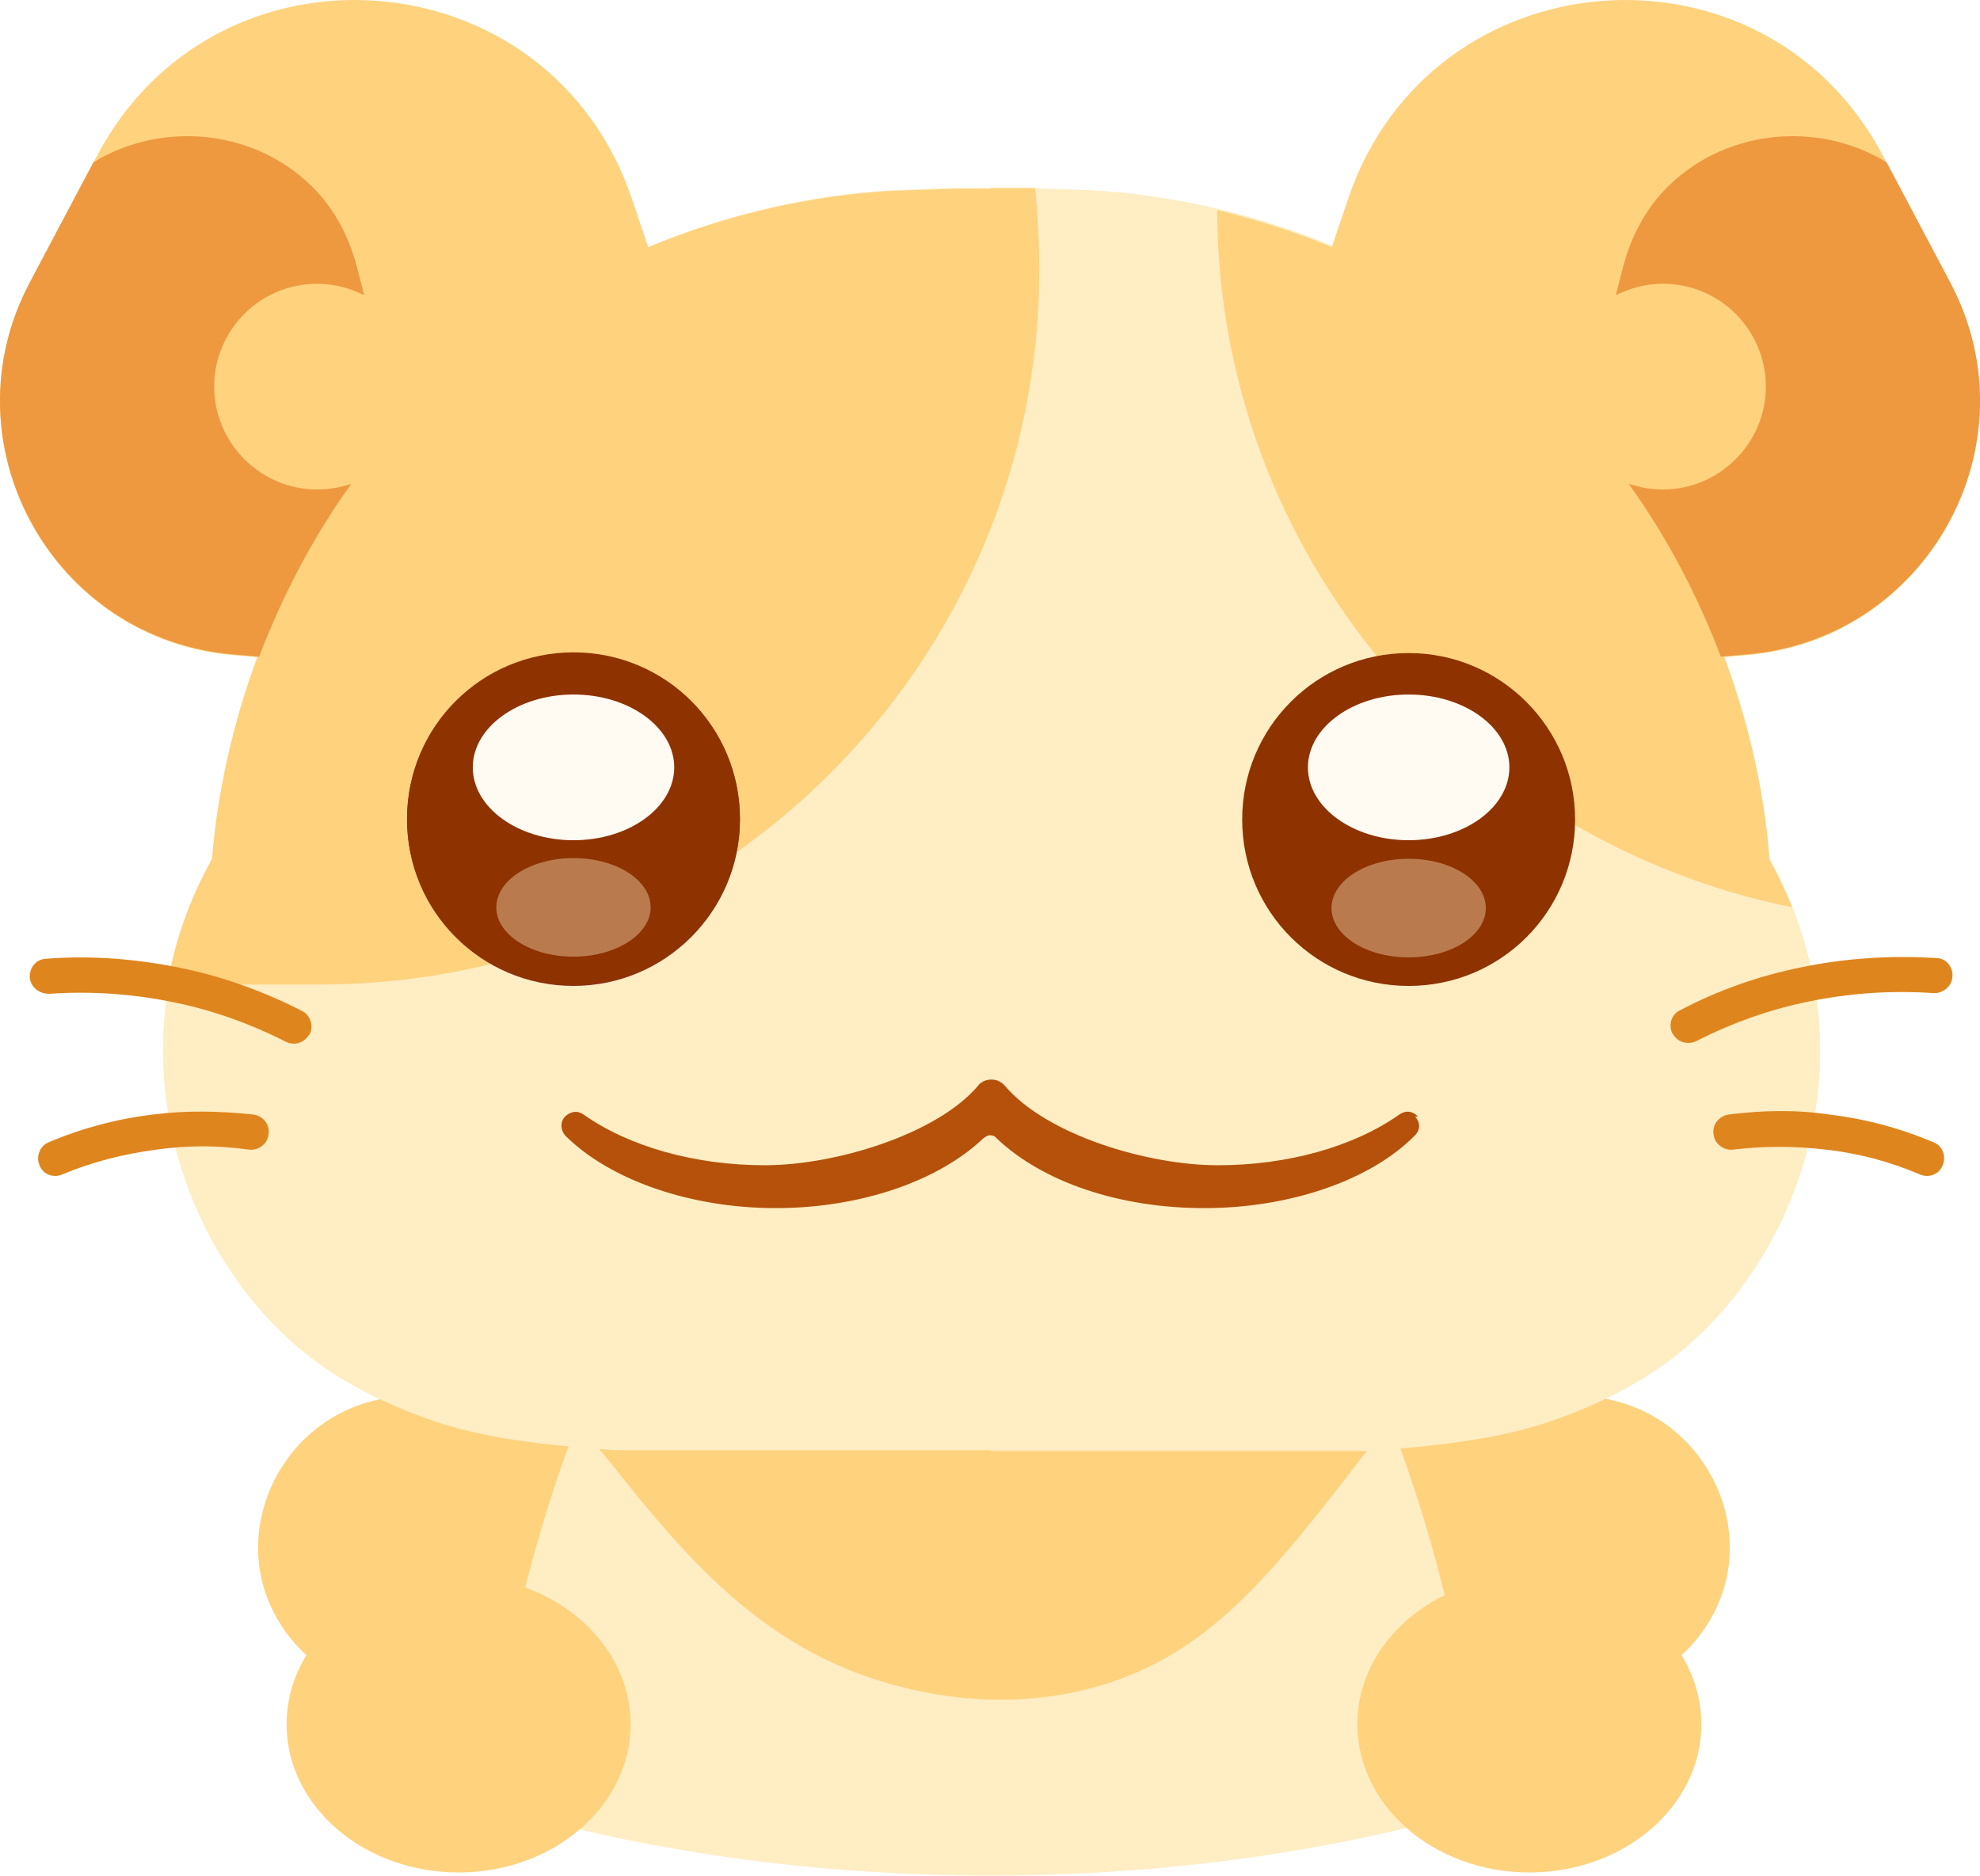
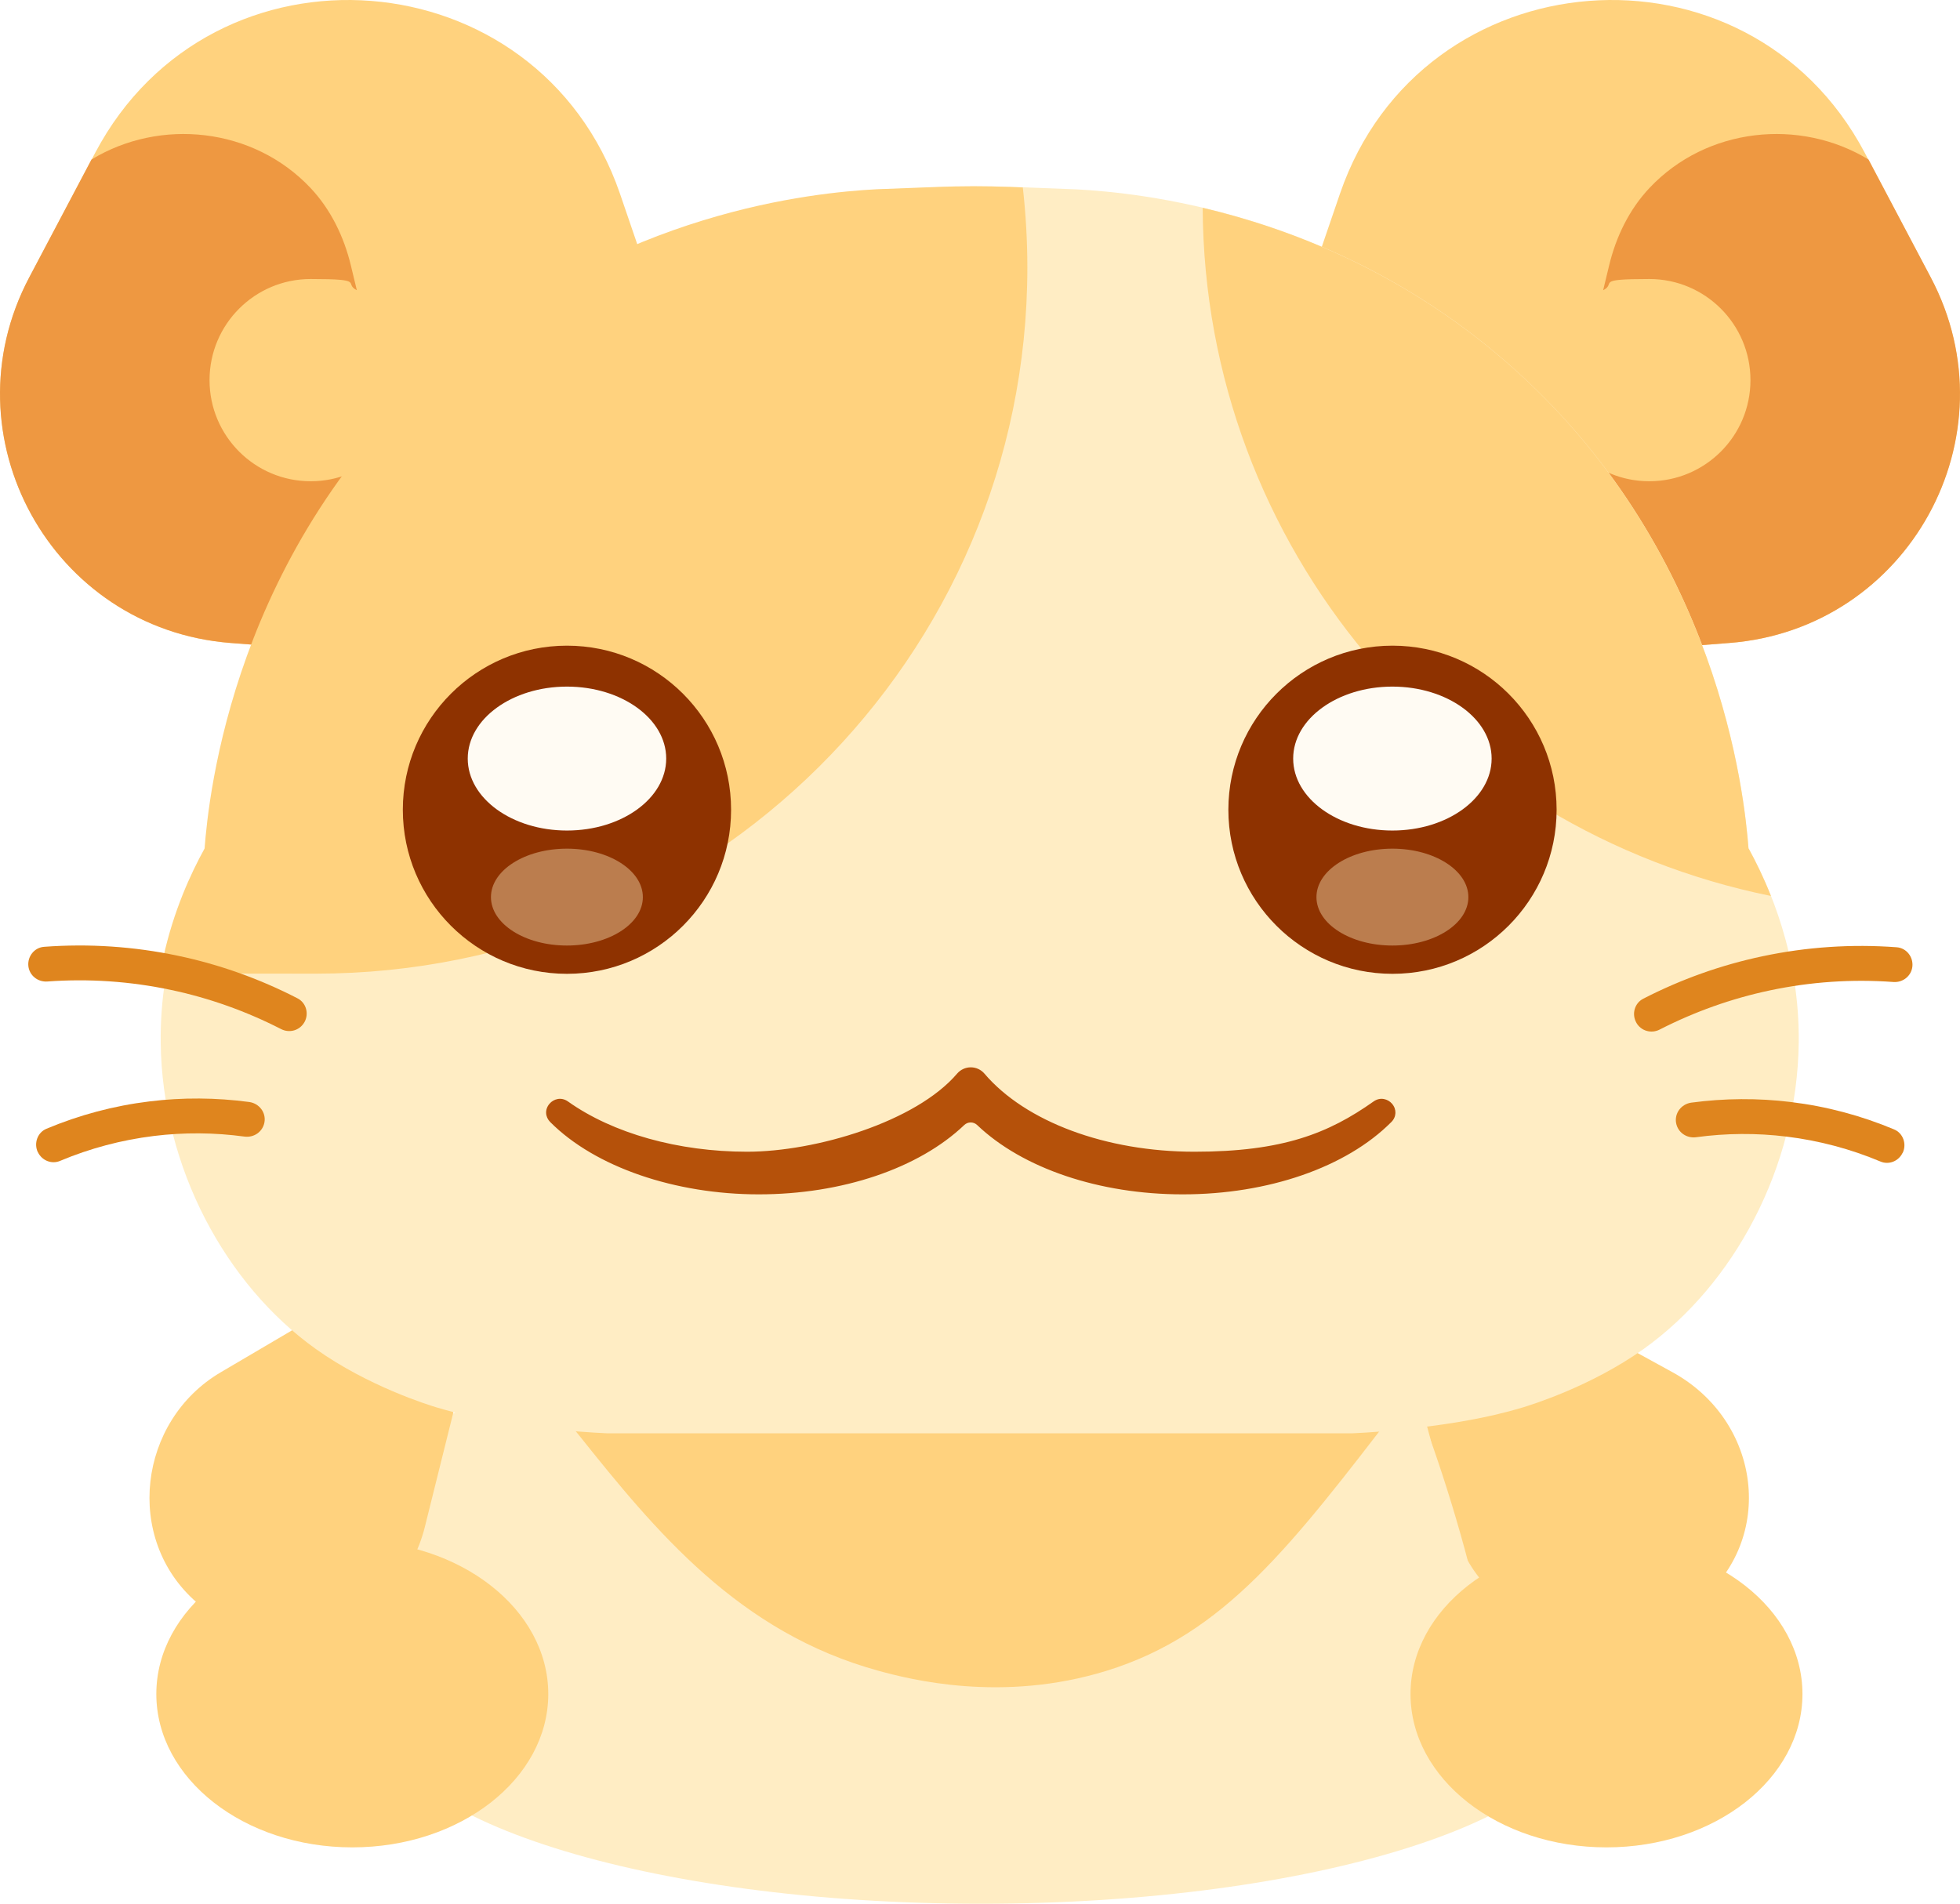
- <svg xmlns="http://www.w3.org/2000/svg" preserveAspectRatio="none" overflow="visible" style="display: block;" width="152" height="144" viewBox="0 0 152 144" fill="none">
-   <g id="Group 400">
-     <path id="Intersect" d="M75.5 115C101.734 115 123 122.387 123 131.5C123 133.244 122.218 134.923 120.773 136.501C107.856 141.247 92.49 144 76 144C58.876 144 42.963 141.031 29.746 135.945C28.609 134.53 28 133.04 28 131.5C28 122.387 49.267 115 75.5 115Z" fill="#FFEDC4" />
-     <g id="Group 399">
-       <path id="Vector" d="M54.593 101.549L28.83 107.508C21.334 109.239 17.387 117.932 21.43 124.539C21.572 124.777 21.719 124.998 21.877 125.223C22.039 125.449 22.198 125.669 22.375 125.87C27.265 131.868 36.678 130.897 40.725 124.28L54.609 101.554L54.593 101.549Z" fill="#FFD27E" />
-       <path id="Vector_2" d="M98.016 101.549L123.779 107.508C131.275 109.239 135.222 117.932 131.179 124.539C131.037 124.777 130.89 124.998 130.732 125.223C130.569 125.449 130.41 125.669 130.234 125.87C125.344 131.868 115.93 130.897 111.883 124.28L98 101.554L98.016 101.549Z" fill="#FFD27E" />
-       <g id="Group 270">
-         <path id="Subtract" d="M106.258 107.916C107.624 111.353 109.543 116.684 111.129 123.395C112.455 129.012 113.572 133.661 114.083 137.838H37.002C37.512 133.66 38.629 129.011 39.956 123.395C41.541 116.69 43.46 111.359 44.826 107.916H106.258Z" fill="#FFEDC4" />
-         <path id="Intersect_2" d="M105.858 105.323C106.502 106.115 107.109 106.925 107.681 107.75C107.066 108.599 106.419 109.469 105.737 110.354C98.023 120.367 93.284 126.678 84.823 129.308C77.298 131.647 70.651 129.923 68.455 129.322C58.415 126.579 52.444 119.304 46.881 112.329C45.677 110.875 44.464 109.399 43.293 107.879C45.366 104.855 47.901 102.072 50.892 99.642C67.639 86.033 92.248 88.576 105.858 105.323Z" fill="#FFD27E" />
-       </g>
-       <ellipse id="Ellipse 147" cx="35.203" cy="132.381" rx="13.203" ry="11.382" fill="#FFD27E" />
-       <ellipse id="Ellipse 148" cx="13.203" cy="11.382" rx="13.203" ry="11.382" transform="matrix(-1 0 0 1 130.609 121)" fill="#FFD27E" />
+ <svg xmlns="http://www.w3.org/2000/svg" preserveAspectRatio="none" overflow="visible" style="display: block;" width="154.404" height="150" viewBox="0 0 154.404 150" fill="none">
+   <g id="Group 367">
+     <ellipse id="Ellipse 152" cx="73.275" cy="121.463" rx="47.5" ry="16.5" fill="#FFEDC4" />
+     <ellipse id="Ellipse 156" cx="77.275" cy="135" rx="47.5" ry="15" fill="#FFEDC4" />
+     <path id="Vector" d="M107.775 94.963L114.537 120.321C116.511 127.712 125.646 131.385 132.442 127.209C132.677 127.067 132.911 126.914 133.146 126.75C133.38 126.58 133.598 126.416 133.809 126.242C139.947 121.245 138.729 111.947 131.756 108.12L107.793 94.963H107.775Z" fill="#FFD27E" />
+     <path id="Vector_2" d="M39.759 94.963L17.394 108.121C10.885 111.947 9.748 121.246 15.477 126.242C15.68 126.423 15.883 126.587 16.096 126.751C16.315 126.915 16.529 127.073 16.753 127.21C23.096 131.386 31.623 127.707 33.465 120.322L39.775 94.963H39.759Z" fill="#FFD27E" />
+     <g id="Group 270">
+       <path id="Subtract" d="M111.068 109.113C112.568 112.888 114.675 118.742 116.416 126.112C117.873 132.282 119.101 137.387 119.661 141.975H35.006C35.566 137.386 36.794 132.28 38.251 126.112C39.992 118.748 42.099 112.894 43.599 109.113H111.068Z" fill="#FFEDC4" />
+       <path id="Intersect" d="M110.306 105.292C111.014 106.162 111.681 107.051 112.309 107.958C111.634 108.89 110.923 109.846 110.174 110.818C101.701 121.815 96.496 128.745 87.204 131.634C78.94 134.202 71.64 132.31 69.228 131.649C58.202 128.637 51.643 120.647 45.534 112.987C44.212 111.39 42.88 109.769 41.593 108.099C43.87 104.777 46.655 101.721 49.939 99.052C68.332 84.105 95.359 86.899 110.306 105.292Z" fill="#FFD27E" />
    </g>
-     <g id="Group 397">
-       <path id="Vector_3" d="M135.83 65.909C135.556 61.905 133.636 42.479 117.018 28.044C103.581 16.302 88.554 14.876 83.673 14.602L78.956 14.437H76.159C76.159 14.437 76.126 14.437 76.115 14.437C76.099 14.437 76.082 14.437 76.071 14.437H73.274L68.558 14.602C63.677 14.876 48.649 16.302 35.212 28.039C18.595 42.463 16.675 61.878 16.401 65.881C14.7 68.898 12.452 74.218 12.507 80.963C12.616 90.671 17.552 99.775 24.573 104.766C28.631 107.673 33.293 109.099 33.951 109.318C37.351 110.36 40.697 110.744 42.726 110.963C44.262 111.128 45.742 111.238 47.168 111.347H76.055V111.402H105.068C106.494 111.292 107.974 111.183 109.51 111.018C111.539 110.799 114.885 110.415 118.285 109.373C118.943 109.154 123.605 107.728 127.664 104.821C134.684 99.825 139.62 90.72 139.729 81.007C139.784 74.256 137.536 68.936 135.835 65.914L135.83 65.909Z" fill="#FFEDC3" />
-       <path id="Vector_4" d="M19.839 50.416C22.472 43.396 27.079 35.17 35.196 28.095C40.022 23.872 45.068 21.02 49.784 19.045L48.468 15.151C42.106 -3.441 16.603 -5.415 7.444 11.97L2.289 21.733C-4.292 34.127 4.044 49.21 18.029 50.307L19.894 50.471L19.839 50.416Z" fill="#FFD27E" />
-       <path id="Vector_5" d="M76.11 14.437H79.455C79.675 16.521 79.784 18.605 79.784 20.689C79.784 51.018 55.05 75.589 24.501 75.589C-6.047 75.589 15.397 75.589 12.874 75.589C12.929 75.26 12.984 74.931 13.039 74.602V74.547C13.806 70.872 15.178 67.91 16.274 65.936C16.604 61.932 18.468 42.572 35.086 28.093C48.523 16.412 63.605 14.931 68.432 14.657L73.148 14.492H75.945L76.11 14.437Z" fill="#FFD27E" />
-       <path id="Vector_6" d="M93.441 16.137C100.132 17.728 108.852 21.018 117.024 28.148C133.642 42.572 135.561 61.987 135.835 65.991C136.384 66.978 136.987 68.239 137.59 69.665C112.472 64.565 93.55 42.572 93.441 16.192V16.137Z" fill="#FFD27E" />
-       <path id="Vector_7" d="M23.733 79.428C23.349 80.086 22.582 80.305 21.924 79.976C19.236 78.605 16.329 77.563 13.368 76.96C10.187 76.302 7.006 76.082 3.77 76.302C3.057 76.302 2.399 75.863 2.289 75.095C2.234 74.327 2.728 73.669 3.496 73.614C7.006 73.34 10.461 73.614 13.916 74.327C17.152 74.985 20.278 76.137 23.185 77.618C23.843 77.947 24.117 78.825 23.733 79.483V79.428Z" fill="#DF851D" />
-       <path id="Vector_8" d="M3.057 89.521C2.728 88.808 3.057 87.986 3.715 87.712C6.293 86.615 8.98 85.902 11.722 85.573C14.3 85.243 16.878 85.298 19.456 85.573C20.223 85.682 20.772 86.395 20.607 87.163C20.497 87.876 19.785 88.37 19.072 88.26C16.713 87.931 14.355 87.931 12.052 88.26C9.529 88.589 7.115 89.192 4.757 90.18C4.099 90.454 3.331 90.18 3.057 89.521Z" fill="#DF851D" />
-       <path id="Vector_9" d="M128.431 79.429C128.047 78.771 128.267 77.894 128.98 77.564C131.887 76.029 135.013 74.932 138.248 74.274C141.649 73.561 145.159 73.341 148.669 73.561C149.437 73.561 149.985 74.329 149.875 75.042C149.821 75.755 149.108 76.303 148.395 76.248C145.159 76.029 141.978 76.248 138.797 76.906C135.835 77.51 132.929 78.552 130.241 79.923C129.583 80.252 128.76 80.032 128.431 79.374V79.429Z" fill="#DF851D" />
-       <path id="Vector_10" d="M149.108 89.521C148.833 90.179 148.066 90.453 147.407 90.179C145.104 89.192 142.636 88.534 140.113 88.259C137.755 87.985 135.397 87.985 133.093 88.259C132.38 88.369 131.667 87.876 131.557 87.162C131.393 86.395 131.941 85.682 132.709 85.572C135.287 85.243 137.865 85.188 140.442 85.572C143.184 85.901 145.872 86.614 148.45 87.711C149.163 87.985 149.437 88.863 149.108 89.521Z" fill="#DF851D" />
-       <path id="Vector_11" d="M44.026 75.698C51.046 75.698 56.804 69.994 56.804 62.919C56.804 55.844 51.101 50.141 44.026 50.141C36.951 50.141 31.247 55.844 31.247 62.919C31.247 69.994 36.951 75.698 44.026 75.698Z" fill="#873421" />
-       <path id="Vector_12" d="M44.026 64.511C48.304 64.511 51.759 61.989 51.759 58.917C51.759 55.846 48.304 53.323 44.026 53.323C39.748 53.323 36.293 55.846 36.293 58.917C36.293 61.989 39.748 64.511 44.026 64.511Z" fill="#FFFAF2" />
-       <path id="Vector_13" opacity="0.4" d="M44.026 73.505C47.262 73.505 49.949 71.805 49.949 69.721C49.949 67.637 47.316 65.936 44.026 65.936C40.735 65.936 38.103 67.637 38.103 69.721C38.103 71.805 40.735 73.505 44.026 73.505Z" fill="#FBE9C2" />
-       <path id="Vector_14" d="M44.026 75.644C51.046 75.644 56.804 69.941 56.804 62.865C56.804 55.791 51.101 50.087 44.026 50.087C36.951 50.087 31.247 55.791 31.247 62.865C31.247 69.941 36.951 75.644 44.026 75.644Z" fill="#8E3200" />
-       <path id="Vector_15" d="M44.026 64.511C48.304 64.511 51.759 61.989 51.759 58.917C51.759 55.846 48.304 53.323 44.026 53.323C39.748 53.323 36.293 55.846 36.293 58.917C36.293 61.989 39.748 64.511 44.026 64.511Z" fill="#FFFAF2" />
-       <path id="Vector_16" opacity="0.4" d="M44.026 73.45C47.262 73.45 49.949 71.75 49.949 69.666C49.949 67.582 47.316 65.882 44.026 65.882C40.735 65.882 38.103 67.582 38.103 69.666C38.103 71.75 40.735 73.45 44.026 73.45Z" fill="#FBE9C2" />
-       <path id="Vector_17" d="M108.852 85.737C108.523 85.353 107.974 85.188 107.426 85.572C103.916 88.04 98.87 89.466 93.495 89.466C88.121 89.466 80.388 87.163 77.152 83.378C76.877 83.049 76.494 82.885 76.11 82.885C75.726 82.885 75.287 83.049 75.068 83.378C71.887 87.108 64.099 89.466 58.724 89.466C53.349 89.466 48.304 88.04 44.794 85.572C44.245 85.188 43.697 85.408 43.368 85.737C42.984 86.175 43.038 86.724 43.368 87.163C46.878 90.673 53.13 92.757 59.547 92.757C65.963 92.757 71.996 90.728 75.506 87.382C75.671 87.272 75.835 87.163 76 87.163C76.165 87.163 76.384 87.218 76.494 87.382C80.058 90.782 85.982 92.757 92.453 92.757C98.925 92.757 105.177 90.673 108.632 87.163C109.016 86.779 109.071 86.175 108.632 85.737H108.852Z" fill="#B5510A" />
-       <path id="Vector_18" d="M120.918 62.919C120.918 55.899 115.214 50.141 108.139 50.141C101.064 50.141 95.36 55.844 95.36 62.919C95.36 69.994 101.064 75.698 108.139 75.698C115.214 75.698 120.918 69.994 120.918 62.919Z" fill="#8E3200" />
-       <path id="Vector_19" d="M115.872 58.917C115.872 55.846 112.417 53.323 108.139 53.323C103.861 53.323 100.406 55.846 100.406 58.917C100.406 61.989 103.861 64.511 108.139 64.511C112.417 64.511 115.872 61.989 115.872 58.917Z" fill="#FFFAF2" />
-       <path id="Vector_20" opacity="0.4" d="M114.062 69.721C114.062 67.637 111.43 65.936 108.139 65.936C104.848 65.936 102.216 67.637 102.216 69.721C102.216 71.805 104.848 73.505 108.139 73.505C111.43 73.505 114.062 71.805 114.062 69.721Z" fill="#FBE9C2" />
-       <path id="Vector_21" d="M2.289 21.678L7.17 12.464C12.545 9.174 19.839 9.941 24.282 14.658C25.872 16.358 26.914 18.497 27.463 20.746L27.956 22.665C26.86 22.117 25.653 21.788 24.337 21.788C19.949 21.788 16.439 25.353 16.439 29.686C16.439 34.018 20.004 37.583 24.337 37.583C25.269 37.583 26.146 37.419 26.969 37.144C23.733 41.642 21.485 46.248 19.894 50.417L18.03 50.252C4.044 49.155 -4.292 34.073 2.289 21.678Z" fill="#EE9840" />
-       <path id="Vector_22" d="M132.161 50.416C129.528 43.396 124.921 35.17 116.804 28.095C111.978 23.872 106.932 21.02 102.216 19.045L103.532 15.151C109.894 -3.441 135.397 -5.415 144.556 11.97L149.711 21.733C156.292 34.127 147.956 49.21 133.971 50.307L132.106 50.471L132.161 50.416Z" fill="#FFD27E" />
-       <path id="Vector_23" d="M149.711 21.678L144.83 12.464C139.455 9.174 132.161 9.941 127.718 14.658C126.128 16.358 125.086 18.497 124.537 20.746L124.044 22.665C125.141 22.117 126.347 21.788 127.663 21.788C132.051 21.788 135.561 25.353 135.561 29.686C135.561 34.018 131.996 37.583 127.663 37.583C126.731 37.583 125.854 37.419 125.031 37.144C128.267 41.642 130.515 46.248 132.106 50.417L133.971 50.252C147.956 49.155 156.292 34.073 149.711 21.678Z" fill="#EE9840" />
-     </g>
+     <path id="Vector_3" d="M21.091 50.891C21.091 50.891 21.084 50.887 21.091 50.883C26.128 37.086 36.813 26.169 50.25 20.752C50.48 20.661 50.599 20.403 50.519 20.169L48.838 15.255C42.413 -3.454 16.749 -5.453 7.504 12.031L2.308 21.858C-4.303 34.37 4.057 49.562 18.172 50.661L21.096 50.891H21.091Z" fill="#FFD27E" />
+     <path id="Vector_4" d="M24.475 37.918C20.076 37.918 16.507 34.353 16.507 29.951C16.507 25.549 20.072 21.984 24.475 21.984C28.877 21.984 27.021 22.309 28.111 22.868L27.64 20.913C27.092 18.641 26.053 16.495 24.451 14.798C19.949 10.031 12.616 9.278 7.207 12.569L2.301 21.857C-4.311 34.369 4.05 49.561 18.165 50.66L21.159 50.89C23.233 45.282 26.251 40.163 29.999 35.697C28.568 37.069 26.628 37.918 24.487 37.918H24.475Z" fill="#EE9841" />
+     <path id="Vector_5" d="M133.304 50.891C133.308 50.891 133.312 50.887 133.308 50.883C128.275 37.086 117.587 26.169 104.15 20.752C103.92 20.661 103.801 20.403 103.88 20.169L105.562 15.255C111.987 -3.454 137.651 -5.453 146.896 12.031L152.091 21.858C158.702 34.37 150.342 49.562 136.227 50.661L133.304 50.891Z" fill="#FFD27E" />
+     <path id="Vector_6" d="M129.929 37.918C134.327 37.918 137.897 34.353 137.897 29.951C137.897 25.549 134.331 21.984 129.929 21.984C125.527 21.984 127.383 22.309 126.292 22.868L126.764 20.913C127.311 18.641 128.351 16.495 129.953 14.798C134.454 10.031 141.787 9.278 147.197 12.569L152.103 21.857C158.714 34.369 150.354 49.561 136.239 50.66L133.245 50.89C131.17 45.282 128.152 40.163 124.404 35.697C125.836 37.069 127.775 37.918 129.917 37.918H129.929Z" fill="#EE9841" />
+     <path id="Vector_7" d="M137.745 66.862C137.431 62.805 135.496 43.151 118.656 28.518C105.009 16.653 89.752 15.193 84.822 14.92L80.015 14.737C79.071 14.701 78.115 14.682 77.172 14.682C76.228 14.682 75.272 14.701 74.328 14.737L69.521 14.92C64.595 15.185 49.334 16.653 35.687 28.518C18.847 43.151 16.912 62.809 16.598 66.862C14.901 69.943 12.581 75.293 12.66 82.149C12.771 91.984 17.788 101.236 24.884 106.292C29.004 109.227 33.748 110.698 34.382 110.888C37.825 111.923 41.2 112.32 43.294 112.566C44.852 112.748 46.359 112.867 47.791 112.931H106.568C108 112.867 109.495 112.748 111.065 112.566C113.159 112.32 116.534 111.923 119.977 110.888C120.611 110.694 125.347 109.239 129.476 106.292C136.571 101.236 141.588 91.988 141.699 82.149C141.774 75.305 139.45 69.947 137.761 66.862H137.745Z" fill="#FFEDC4" />
+     <path id="Vector_8" d="M76.693 14.674C77.636 14.674 78.592 14.694 79.536 14.729L80.575 14.769C80.809 16.843 80.932 18.949 80.932 21.082C80.932 51.808 55.835 76.716 24.877 76.716C-6.082 76.716 16.734 76.276 12.867 75.436C13.668 71.771 15.021 68.841 16.116 66.854C16.429 62.797 18.364 43.143 35.204 28.51C48.851 16.645 64.108 15.178 69.038 14.912L73.845 14.729C74.789 14.694 75.745 14.674 76.689 14.674H76.693Z" fill="#FFD27E" />
+     <path id="Intersect_2" d="M94.744 16.373C101.538 17.974 110.392 21.341 118.655 28.525C135.495 43.159 137.431 62.812 137.744 66.869H137.76C138.312 67.877 138.929 69.128 139.511 70.594C114.052 65.428 94.879 43.135 94.744 16.373Z" fill="#FFD27E" />
+     <path id="Vector_9" d="M44.664 76.729C51.806 76.729 57.593 70.939 57.593 63.801C57.593 56.663 51.803 50.873 44.664 50.873C37.525 50.873 31.734 56.663 31.734 63.801C31.734 70.939 37.525 76.729 44.664 76.729Z" fill="#8E3200" />
+     <path id="Vector_10" d="M44.665 65.439C48.984 65.439 52.482 62.901 52.482 59.769C52.482 56.636 48.98 54.098 44.665 54.098C40.35 54.098 36.848 56.636 36.848 59.769C36.848 62.901 40.35 65.439 44.665 65.439Z" fill="#FFFBF3" />
+     <path id="Vector_11" opacity="0.4" d="M44.66 74.5C47.963 74.5 50.643 72.791 50.643 70.686C50.643 68.58 47.967 66.867 44.66 66.867C41.352 66.867 38.676 68.576 38.676 70.686C38.676 72.795 41.352 74.5 44.66 74.5Z" fill="#FFEDC4" />
+     <path id="Vector_12" d="M109.697 76.729C116.84 76.729 122.626 70.939 122.626 63.801C122.626 56.663 116.836 50.873 109.697 50.873C102.558 50.873 96.768 56.663 96.768 63.801C96.768 70.939 102.558 76.729 109.697 76.729Z" fill="#8E3200" />
+     <path id="Vector_13" d="M109.69 65.439C114.009 65.439 117.507 62.901 117.507 59.769C117.507 56.636 114.005 54.098 109.69 54.098C105.375 54.098 101.873 56.636 101.873 59.769C101.873 62.901 105.371 65.439 109.69 65.439Z" fill="#FFFBF3" />
+     <path id="Vector_14" opacity="0.4" d="M109.691 74.5C112.994 74.5 115.675 72.791 115.675 70.686C115.675 68.58 112.994 66.867 109.691 66.867C106.388 66.867 103.707 68.576 103.707 70.686C103.707 72.795 106.384 74.5 109.691 74.5Z" fill="#FFEDC4" />
+     <path id="Vector_15" d="M94.093 91.087C86.8 91.087 80.474 88.545 77.281 84.809C76.861 84.314 76.072 84.314 75.647 84.809C72.462 88.545 66.133 91.087 58.835 91.087C51.538 91.087 48 89.528 44.522 87.058C43.796 86.542 42.943 87.526 43.578 88.16C46.929 91.519 52.922 93.756 59.763 93.756C66.605 93.756 72.328 91.618 75.722 88.386C76.143 87.982 76.797 87.982 77.218 88.386C80.605 91.614 86.486 93.756 93.165 93.756C99.844 93.756 106.003 91.515 109.35 88.16C109.985 87.526 109.128 86.534 108.406 87.058C104.928 89.524 99.8 91.087 94.093 91.087Z" fill="#B5510A" />
+     <path id="Vector_16" d="M93.164 94.105C86.612 94.105 80.556 92.059 76.979 88.644C76.693 88.371 76.245 88.371 75.96 88.644C72.37 92.067 66.326 94.105 59.77 94.105C53.215 94.105 46.897 91.975 43.343 88.406C42.938 87.994 42.911 87.407 43.288 86.967C43.609 86.59 44.204 86.408 44.739 86.784C48.289 89.307 53.437 90.746 58.854 90.746C64.272 90.746 72.16 88.386 75.4 84.591C75.666 84.278 76.063 84.096 76.475 84.096C76.888 84.096 77.284 84.278 77.55 84.591C80.79 88.391 87.132 90.746 94.096 90.746C101.061 90.746 104.658 89.295 108.211 86.784C108.743 86.408 109.342 86.59 109.663 86.967C110.04 87.407 110.012 88.006 109.607 88.406C106.058 91.975 99.906 94.105 93.18 94.105H93.164ZM76.463 87.744C76.82 87.744 77.169 87.871 77.447 88.137C80.905 91.44 86.779 93.411 93.164 93.411C99.55 93.411 105.681 91.357 109.104 87.915C109.342 87.677 109.159 87.447 109.124 87.399C109.088 87.352 108.878 87.133 108.6 87.336C104.928 89.933 99.645 91.428 94.084 91.428C88.524 91.428 80.386 88.977 77.015 85.032C76.876 84.877 76.674 84.786 76.463 84.786C76.253 84.786 76.051 84.877 75.912 85.032C72.545 88.977 66.001 91.428 58.842 91.428C51.684 91.428 47.995 89.933 44.327 87.336C44.053 87.141 43.839 87.356 43.803 87.399C43.767 87.447 43.593 87.673 43.823 87.915C47.254 91.357 53.211 93.411 59.762 93.411C66.314 93.411 72.013 91.44 75.484 88.137C75.757 87.871 76.118 87.744 76.467 87.744H76.463Z" fill="#B5510A" />
+     <path id="Vector_17" d="M23.977 80.546C23.608 81.196 22.795 81.426 22.133 81.077C19.388 79.673 16.481 78.634 13.459 77.996C10.254 77.318 6.99 77.096 3.73 77.334C2.988 77.389 2.318 76.866 2.235 76.124C2.152 75.363 2.703 74.657 3.472 74.601C7.006 74.336 10.556 74.574 14.026 75.307C17.302 75.997 20.459 77.124 23.433 78.658C24.123 79.007 24.361 79.88 23.977 80.55V80.546Z" fill="#DF851E" />
+     <path id="Vector_18" d="M2.979 90.782C2.65 90.084 2.951 89.232 3.657 88.938C6.255 87.848 8.98 87.122 11.78 86.781C14.393 86.46 17.027 86.48 19.636 86.829C20.425 86.939 20.977 87.665 20.83 88.442C20.691 89.176 20.005 89.652 19.259 89.553C16.892 89.232 14.496 89.212 12.121 89.505C9.57 89.819 7.092 90.477 4.732 91.468C4.062 91.754 3.292 91.433 2.987 90.782H2.979Z" fill="#DF851E" />
+     <path id="Vector_19" d="M128.91 80.585C129.275 81.235 130.096 81.465 130.754 81.116C133.499 79.713 136.406 78.674 139.428 78.035C142.633 77.357 145.897 77.135 149.157 77.373C149.898 77.428 150.569 76.905 150.652 76.159C150.735 75.398 150.184 74.692 149.415 74.636C145.881 74.371 142.331 74.609 138.861 75.342C135.585 76.032 132.428 77.159 129.454 78.689C128.763 79.038 128.525 79.911 128.91 80.581V80.585Z" fill="#DF851E" />
+     <path id="Vector_20" d="M149.892 90.833C150.222 90.135 149.92 89.282 149.214 88.989C146.616 87.898 143.892 87.173 141.092 86.832C138.478 86.51 135.845 86.53 133.235 86.879C132.446 86.99 131.895 87.716 132.041 88.493C132.18 89.227 132.866 89.703 133.612 89.604C135.98 89.282 138.375 89.263 140.751 89.556C143.301 89.869 145.78 90.528 148.139 91.519C148.81 91.805 149.579 91.483 149.884 90.829H149.892V90.833Z" fill="#DF851E" />
+     <ellipse id="Ellipse 147" cx="27.753" cy="133.475" rx="15.438" ry="12.082" fill="#FFD27E" />
+     <ellipse id="Ellipse 148" cx="126.555" cy="133.475" rx="15.438" ry="12.082" fill="#FFD27E" />
  </g>
</svg>
